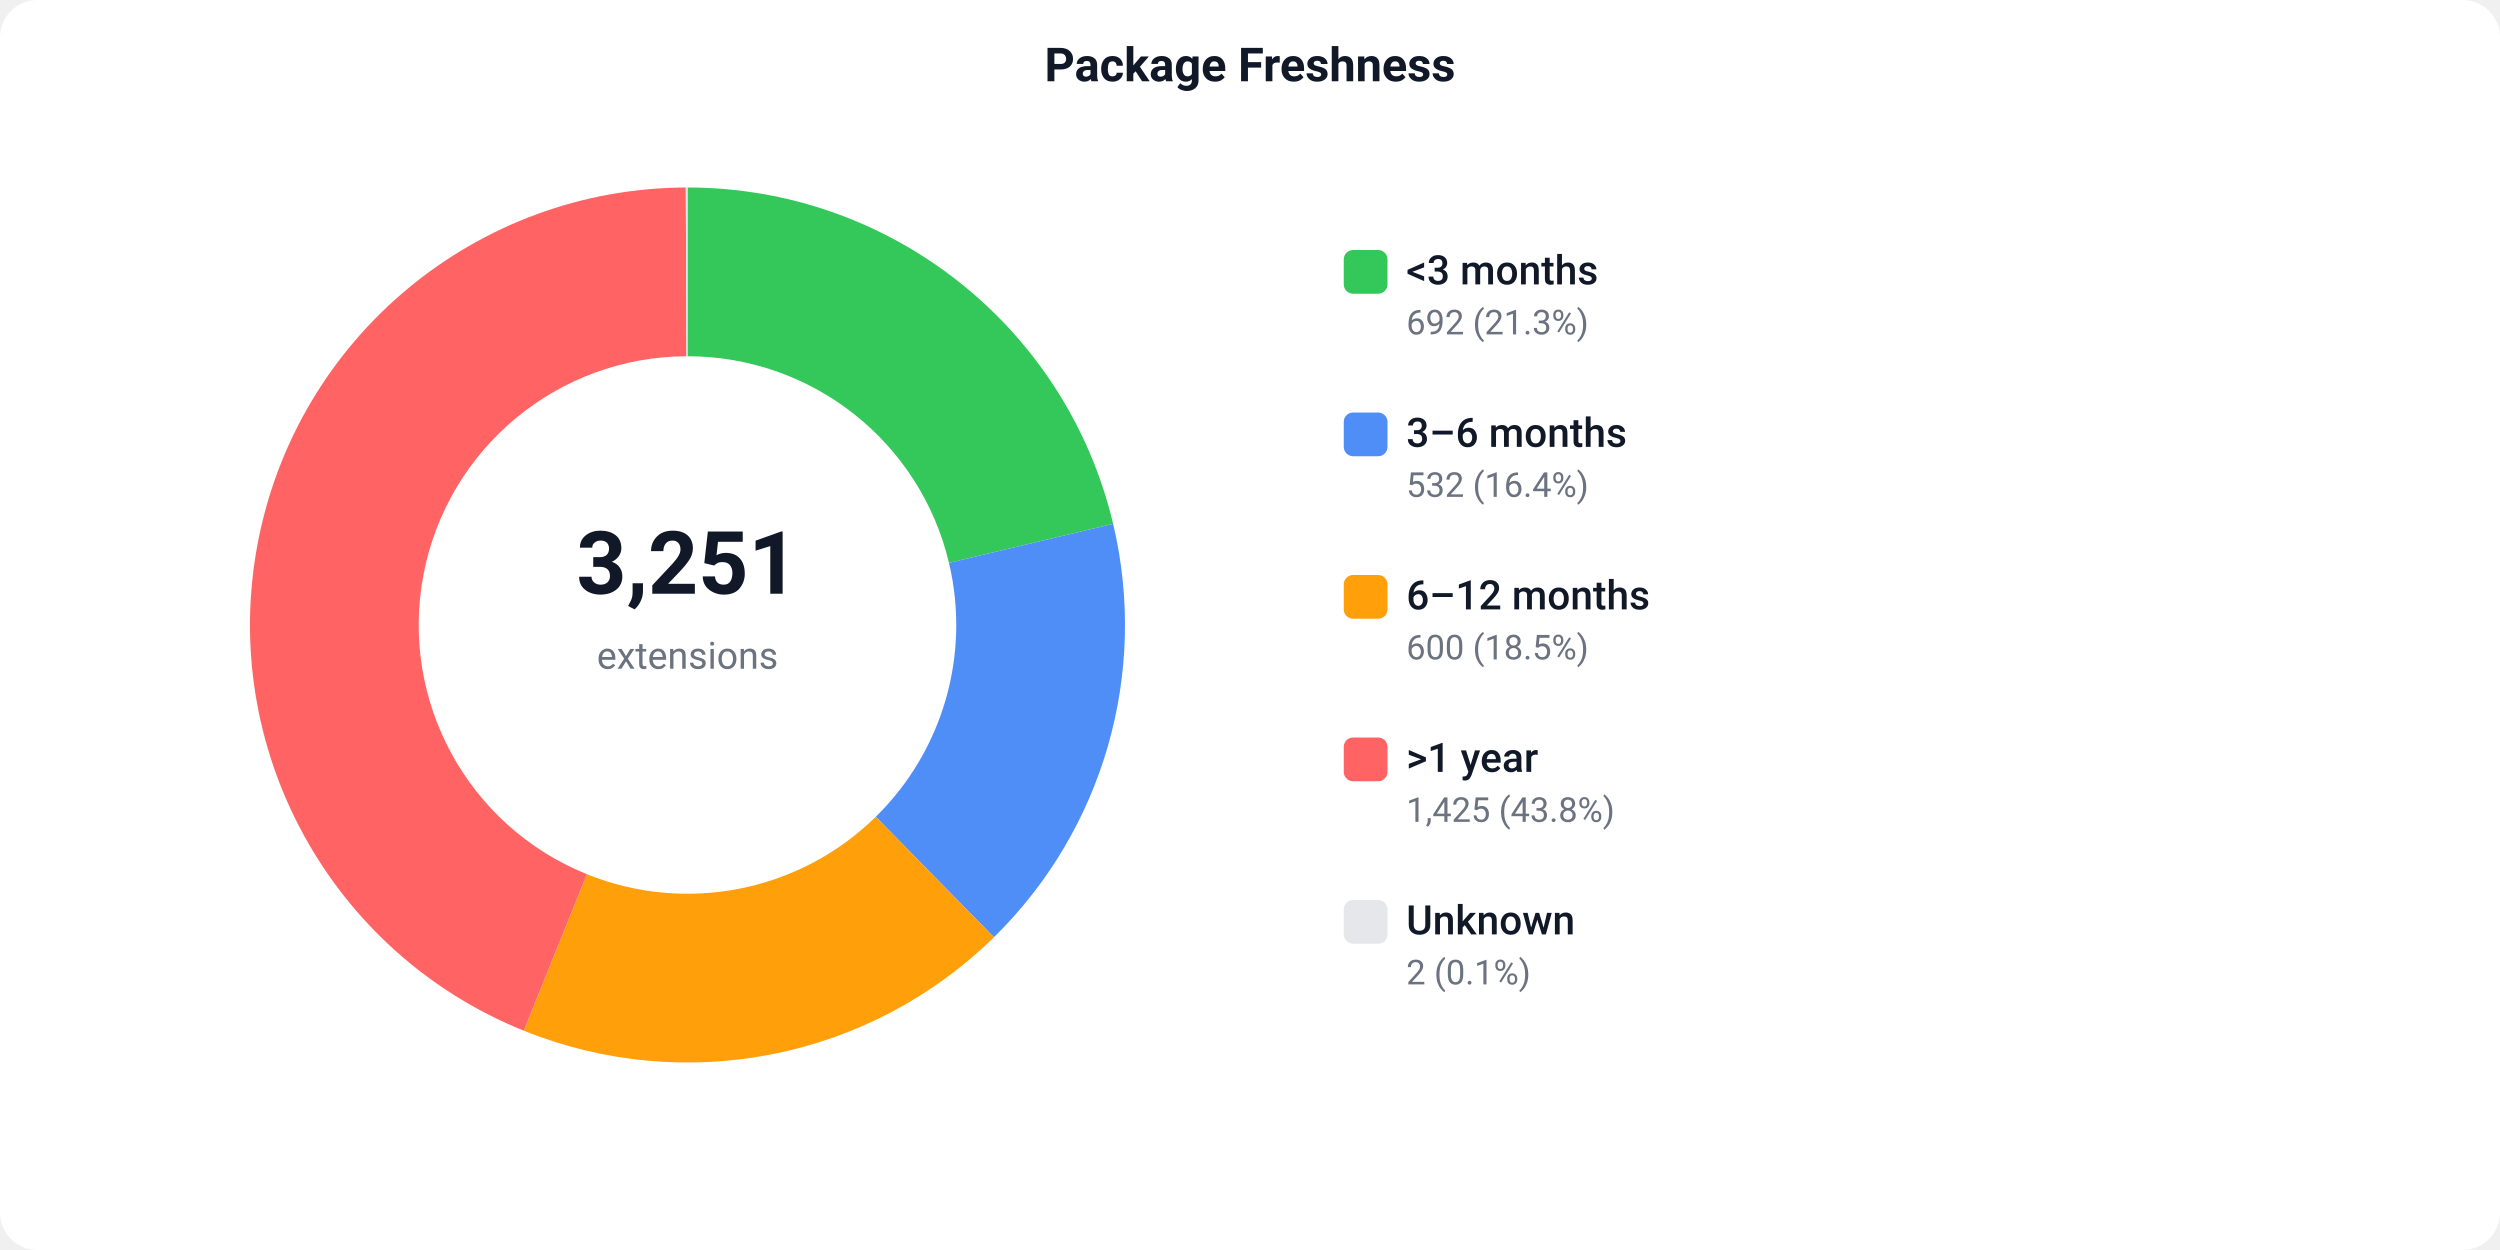
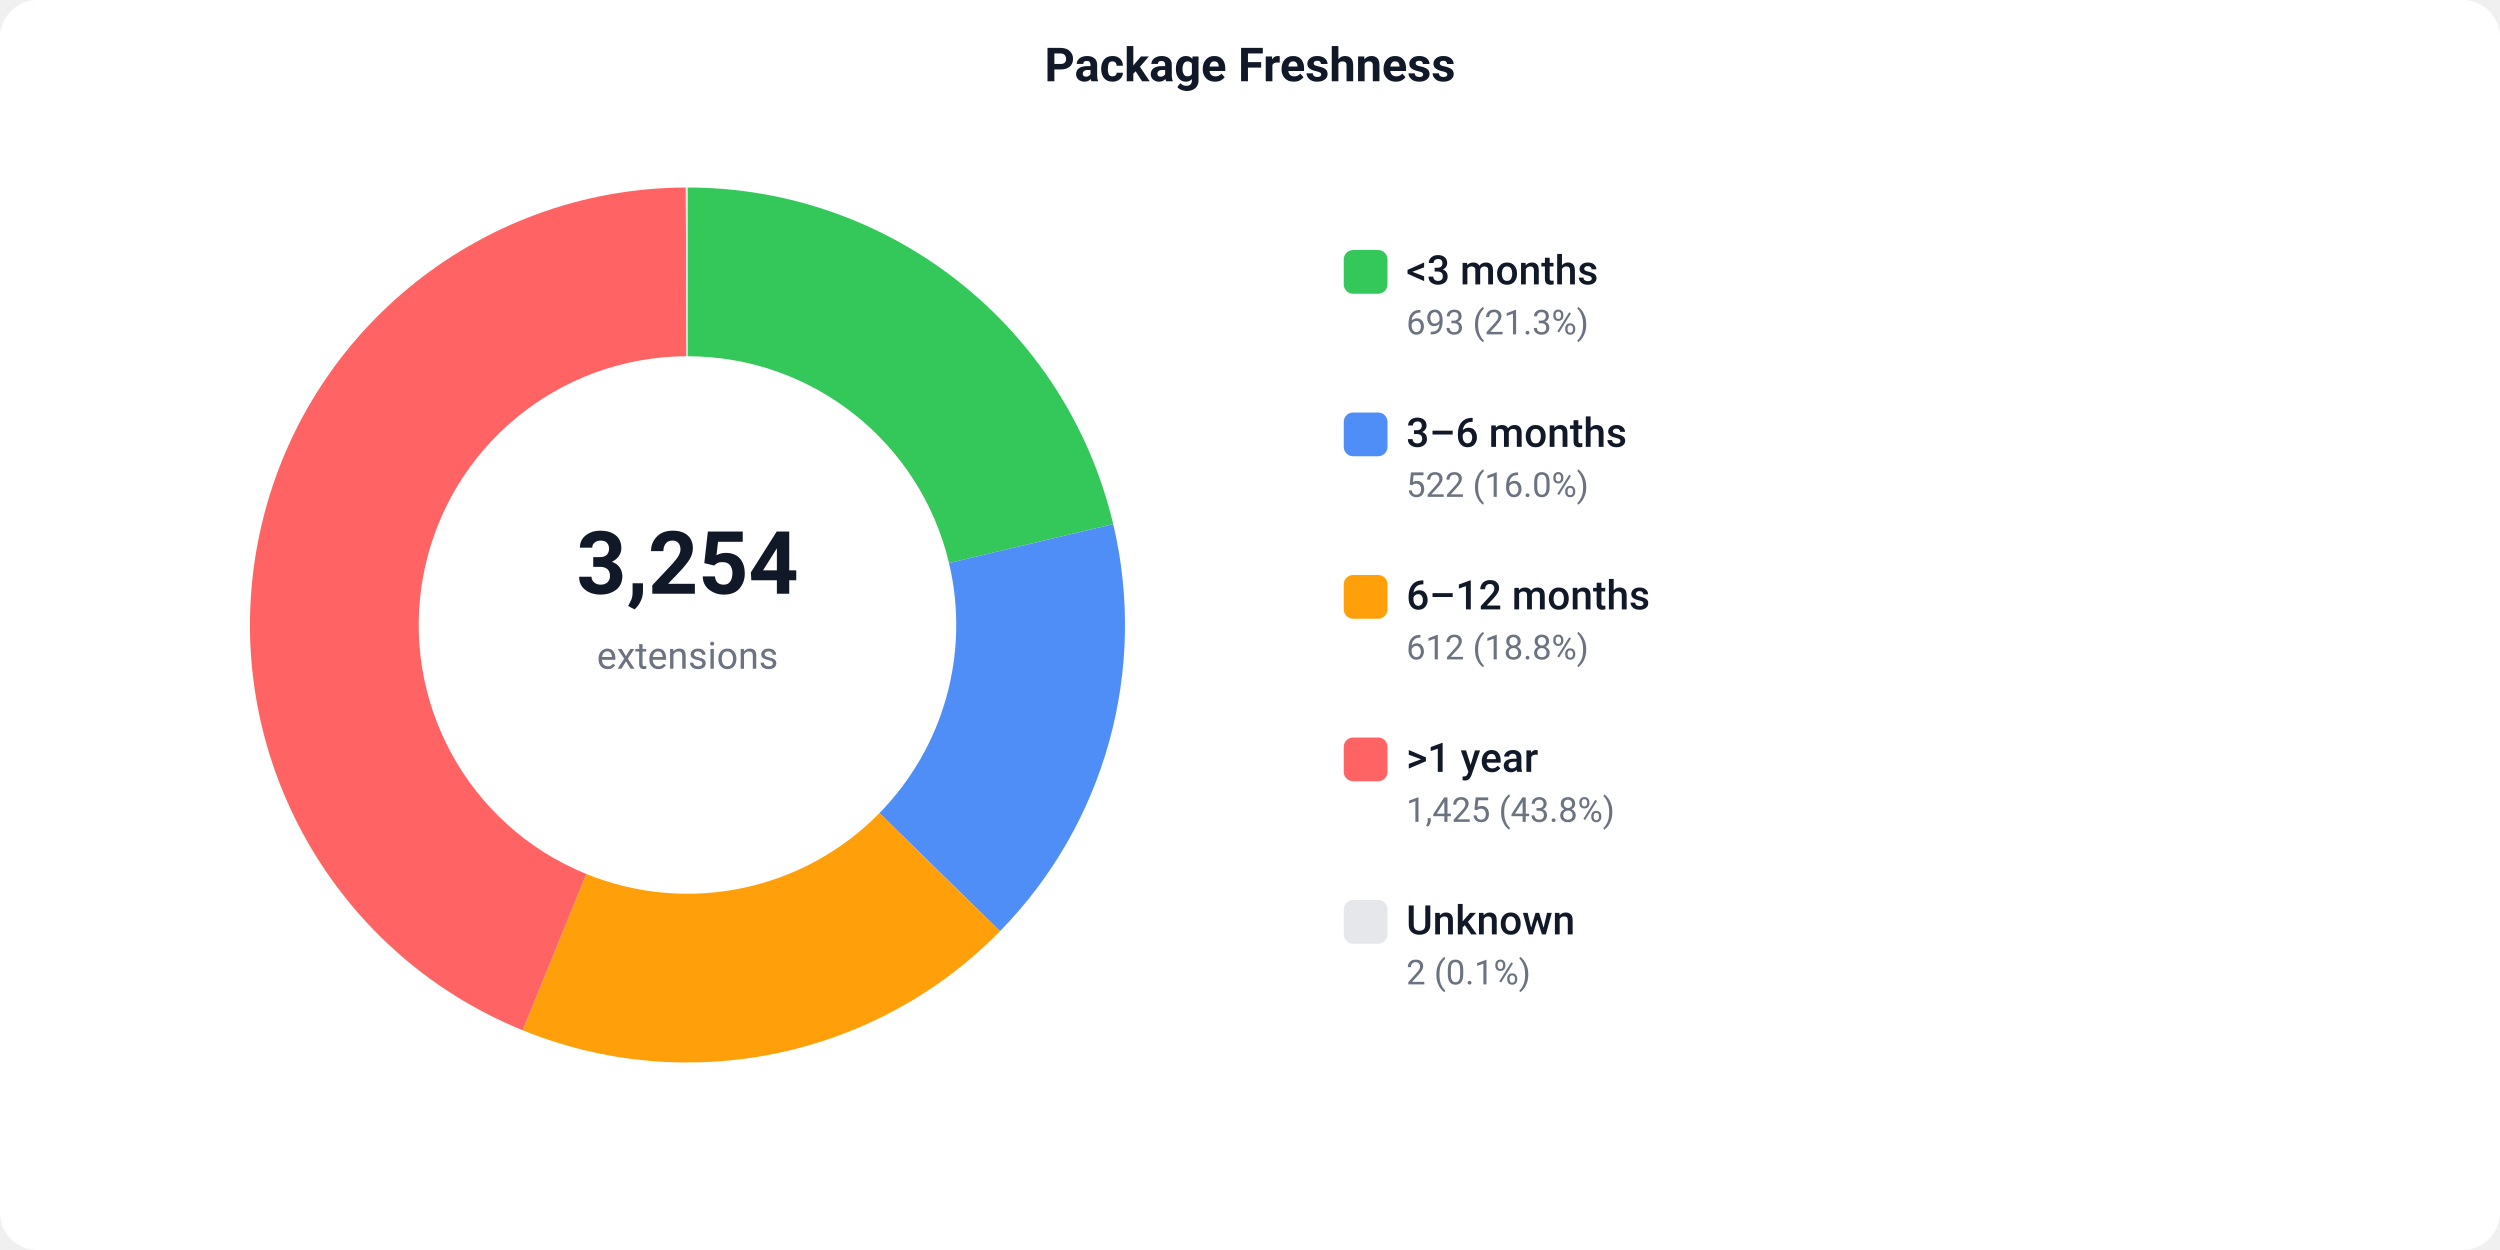
<svg xmlns="http://www.w3.org/2000/svg" width="800" height="400" viewBox="0 0 800 400">
  <defs>
    <style>text { font-family: -apple-system, BlinkMacSystemFont, 'Segoe UI', Roboto, sans-serif; }</style>
  </defs>
  <rect width="800" height="400" fill="#ffffff" rx="12" />
  <text x="400" y="26" text-anchor="middle" font-size="15" font-weight="600" fill="#111827">Package Freshness</text>
-   <path d="M 220.00 60.00 A 140 140 0 0 1 356.20 167.62 L 303.67 180.11 A 86 86 0 0 0 220.00 114.00 Z" fill="#34C759" />
-   <path d="M 356.20 167.62 A 140 140 0 0 1 318.06 299.92 L 280.24 261.38 A 86 86 0 0 0 303.67 180.11 Z" fill="#4F8EF7" />
-   <path d="M 318.06 299.92 A 140 140 0 0 1 167.60 329.82 L 187.81 279.75 A 86 86 0 0 0 280.24 261.38 Z" fill="#FF9F0A" />
-   <path d="M 167.60 329.82 A 140 140 0 0 1 219.46 60.00 L 219.67 114.00 A 86 86 0 0 0 187.81 279.75 Z" fill="#FF6363" />
+   <path d="M 220.00 60.00 A 140 140 0 0 1 356.23 167.72 L 303.68 180.17 A 86 86 0 0 0 220.00 114.00 Z" fill="#34C759" />
+   <path d="M 356.23 167.72 A 140 140 0 0 1 319.99 297.99 L 281.42 260.19 A 86 86 0 0 0 303.68 180.17 Z" fill="#4F8EF7" />
+   <path d="M 319.99 297.99 A 140 140 0 0 1 167.27 329.69 L 187.61 279.67 A 86 86 0 0 0 281.42 260.19 Z" fill="#FF9F0A" />
+   <path d="M 167.27 329.69 A 140 140 0 0 1 219.46 60.00 L 219.67 114.00 A 86 86 0 0 0 187.61 279.67 Z" fill="#FF6363" />
  <path d="M 219.46 60.00 A 140 140 0 0 1 220.00 60.00 L 220.00 114.00 A 86 86 0 0 0 219.67 114.00 Z" fill="#e5e7eb" />
-   <text x="220" y="190" text-anchor="middle" font-size="28" font-weight="700" fill="#111827">3,251</text>
+   <text x="220" y="190" text-anchor="middle" font-size="28" font-weight="700" fill="#111827">3,254</text>
  <text x="220" y="214" text-anchor="middle" font-size="12" fill="#6b7280">extensions</text>
  <rect x="430" y="80" width="14" height="14" fill="#34C759" rx="3" />
  <text x="450" y="91" font-size="13" font-weight="500" fill="#111827">&lt;3 months</text>
-   <text x="450" y="107" font-size="11" fill="#6b7280">692 (21.3%)</text>
+   <text x="450" y="107" font-size="11" fill="#6b7280">693 (21.3%)</text>
  <rect x="430" y="132" width="14" height="14" fill="#4F8EF7" rx="3" />
  <text x="450" y="143" font-size="13" font-weight="500" fill="#111827">3–6 months</text>
-   <text x="450" y="159" font-size="11" fill="#6b7280">532 (16.4%)</text>
+   <text x="450" y="159" font-size="11" fill="#6b7280">522 (16.0%)</text>
  <rect x="430" y="184" width="14" height="14" fill="#FF9F0A" rx="3" />
  <text x="450" y="195" font-size="13" font-weight="500" fill="#111827">6–12 months</text>
-   <text x="450" y="211" font-size="11" fill="#6b7280">600 (18.5%)</text>
+   <text x="450" y="211" font-size="11" fill="#6b7280">612 (18.8%)</text>
  <rect x="430" y="236" width="14" height="14" fill="#FF6363" rx="3" />
  <text x="450" y="247" font-size="13" font-weight="500" fill="#111827">&gt;1 year</text>
  <text x="450" y="263" font-size="11" fill="#6b7280">1,425 (43.8%)</text>
  <rect x="430" y="288" width="14" height="14" fill="#e5e7eb" rx="3" />
  <text x="450" y="299" font-size="13" font-weight="500" fill="#111827">Unknown</text>
  <text x="450" y="315" font-size="11" fill="#6b7280">2 (0.1%)</text>
</svg>
